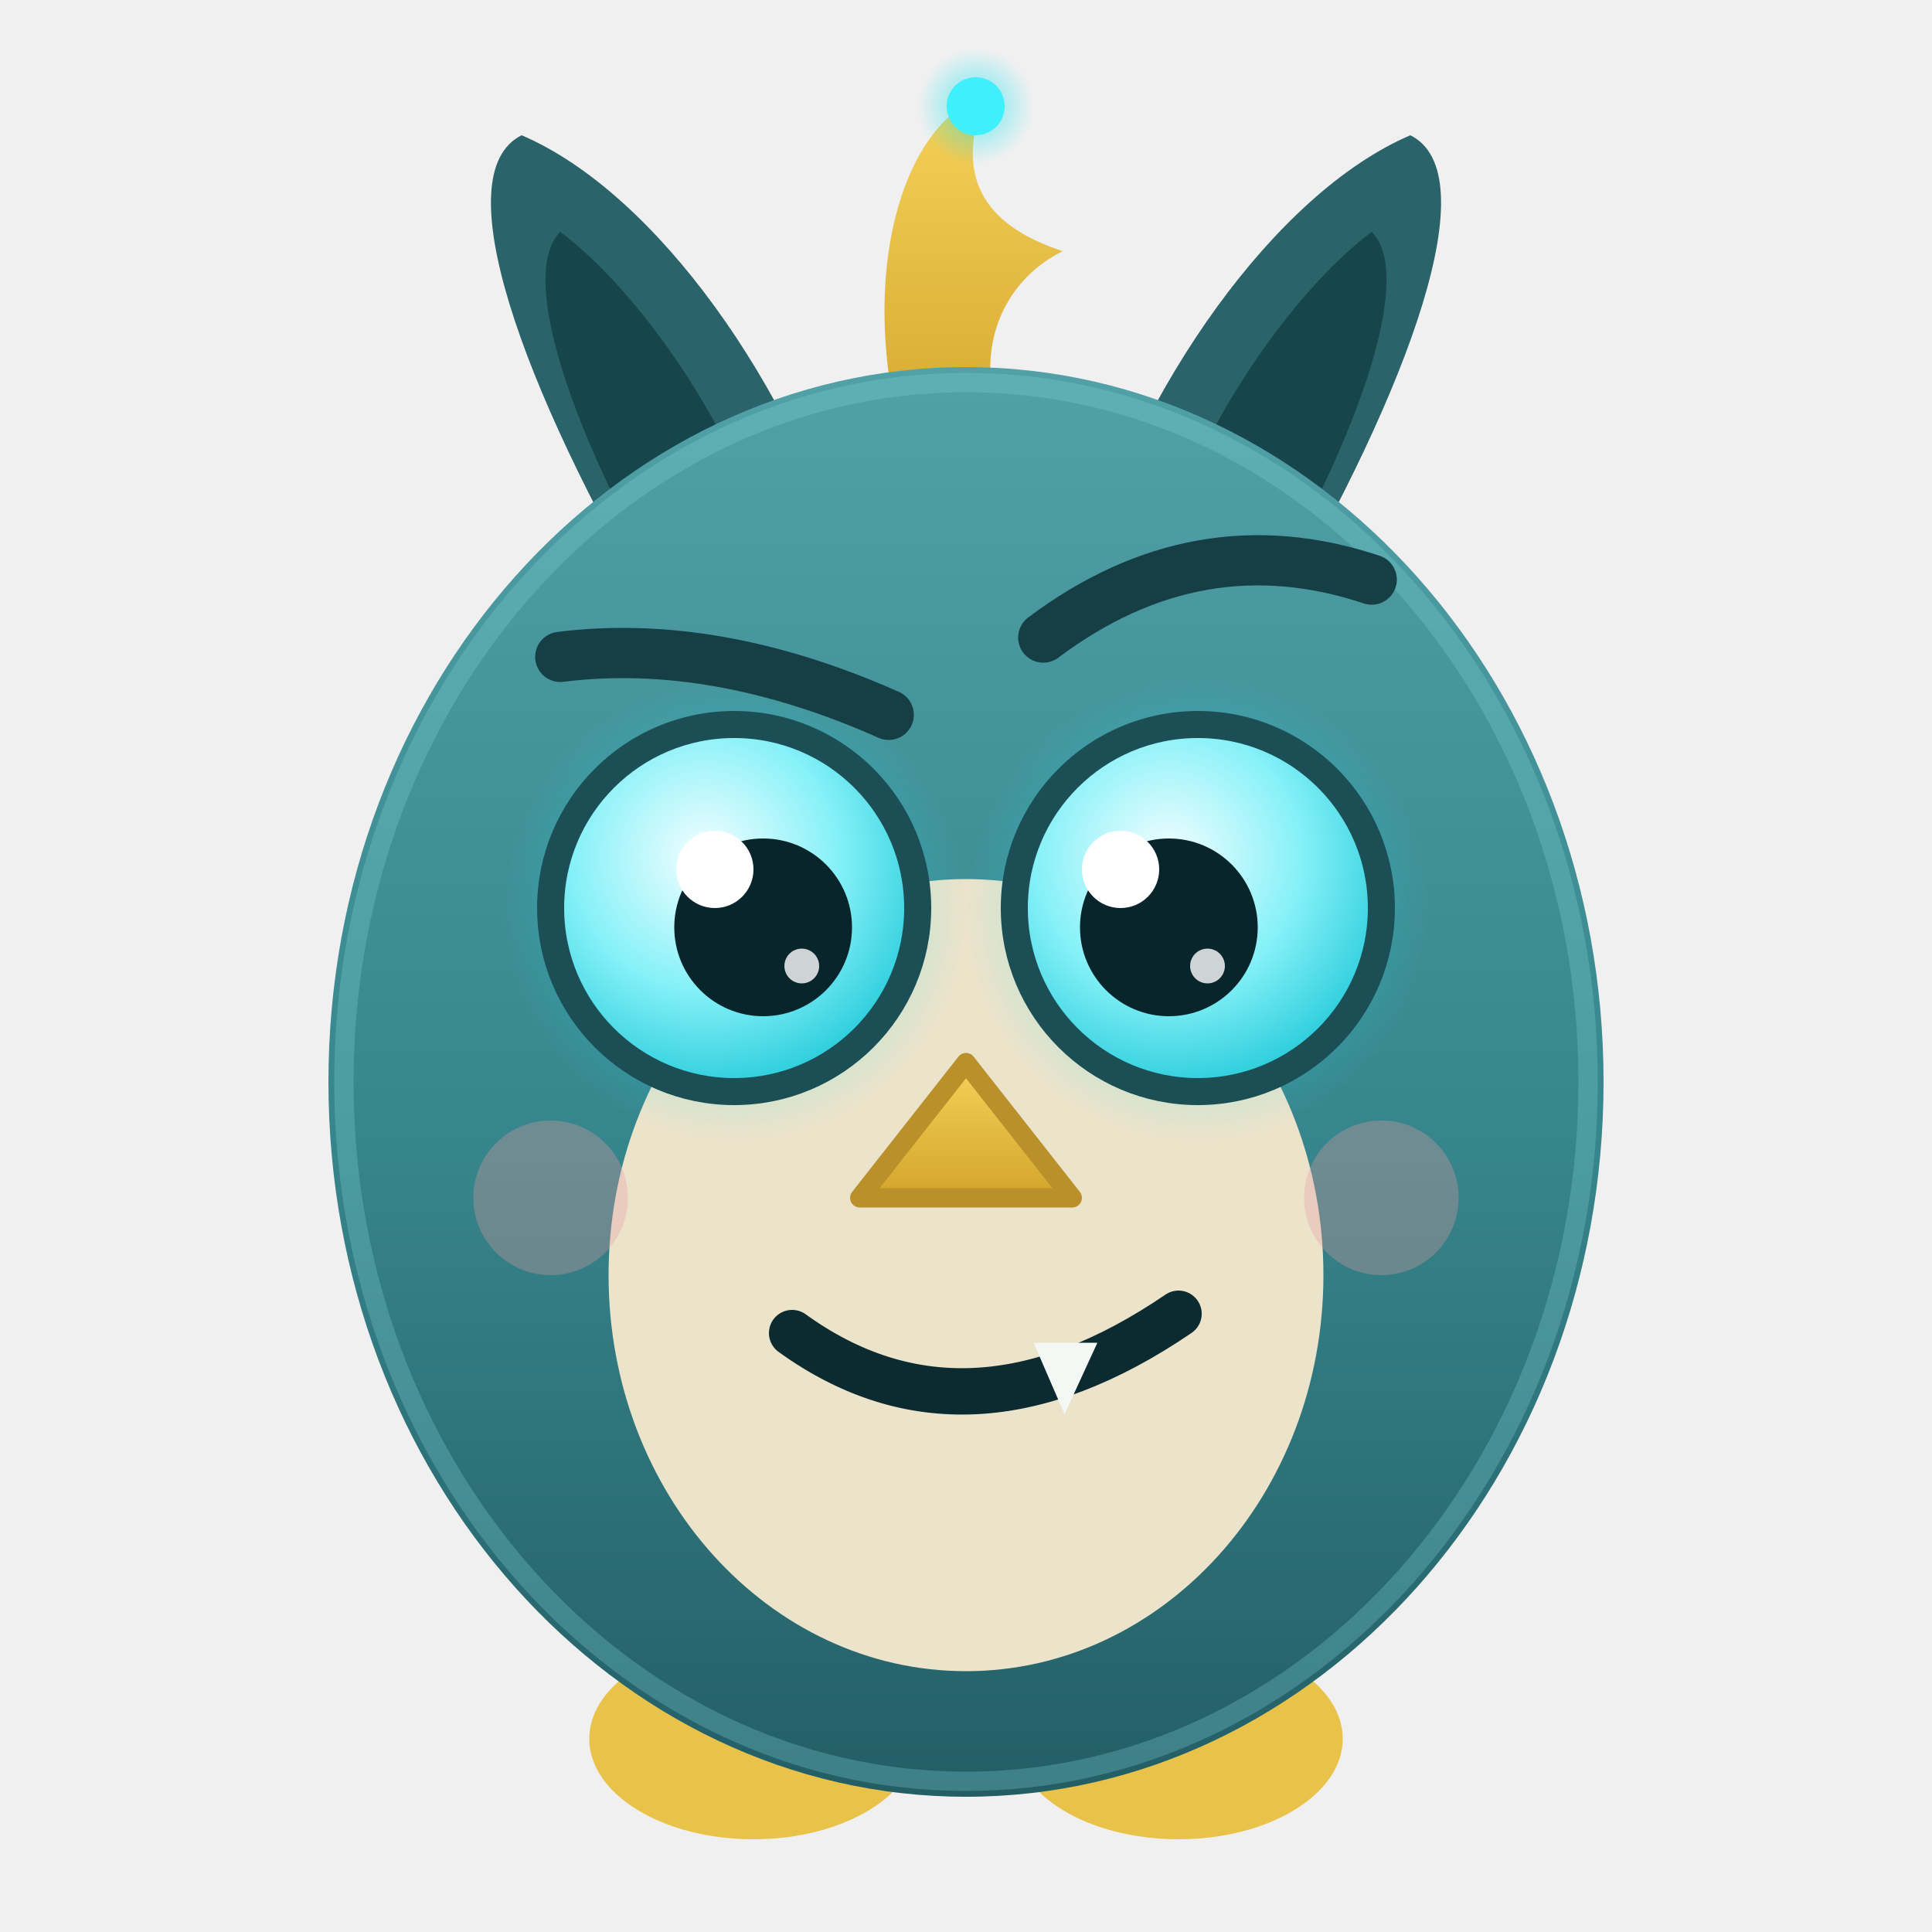
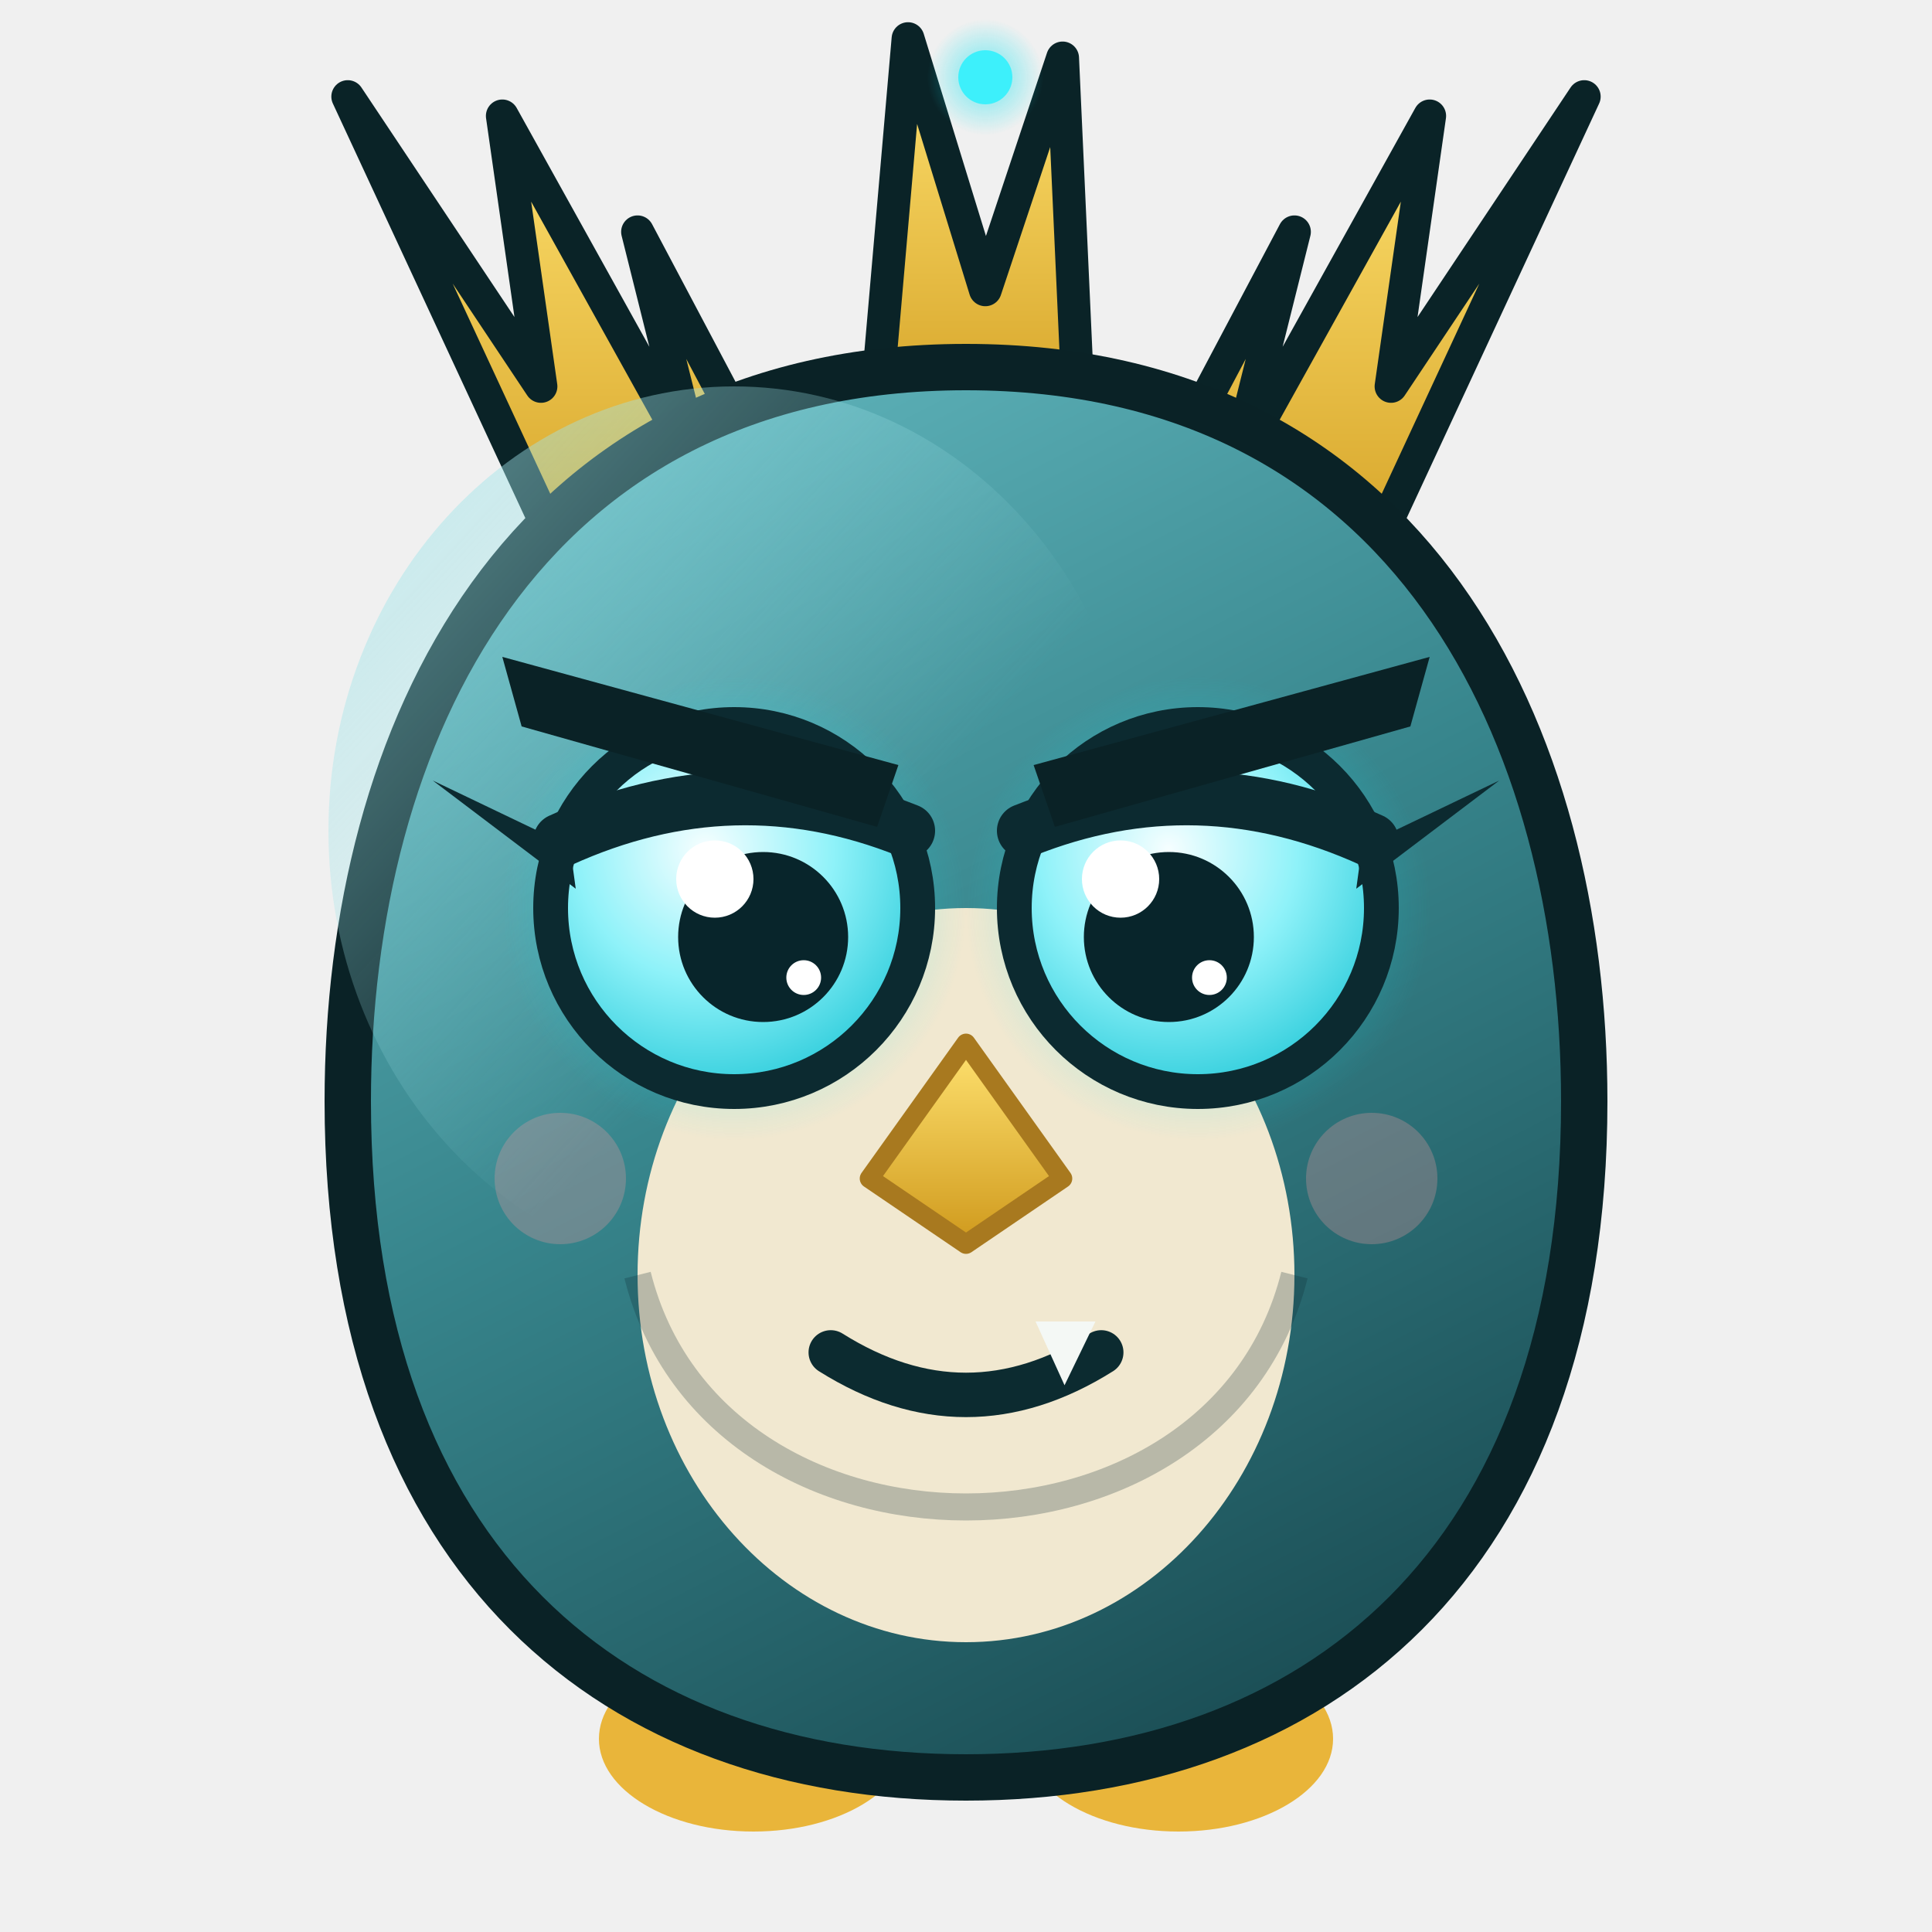
- <svg xmlns="http://www.w3.org/2000/svg" width="200" height="200" viewBox="0 0 100 100" role="img" aria-label="Nabu — the owl-furby mascot">
+ <svg xmlns="http://www.w3.org/2000/svg" width="200" height="200" viewBox="0 0 100 100" role="img" aria-label="Nabu — the owl mascot (shonen anime)">
  <defs>
-     <linearGradient id="nbBody" x1="0" y1="0" x2="0" y2="1">
-       <stop offset="0" stop-color="#52a1a8" />
-       <stop offset="0.55" stop-color="#37858c" />
-       <stop offset="1" stop-color="#235d64" />
+     <linearGradient id="nbBody" x1="0.15" y1="0" x2="0.6" y2="1">
+       <stop offset="0" stop-color="#63b8bf" />
+       <stop offset="0.5" stop-color="#37858c" />
+       <stop offset="1" stop-color="#1c5057" />
    </linearGradient>
-     <radialGradient id="nbSclera" cx="0.42" cy="0.36" r="0.72">
-       <stop offset="0" stop-color="#f4feff" />
-       <stop offset="0.5" stop-color="#86f1f8" />
-       <stop offset="1" stop-color="#12c3d4" />
+     <radialGradient id="nbSclera" cx="0.42" cy="0.34" r="0.78">
+       <stop offset="0" stop-color="#f6feff" />
+       <stop offset="0.45" stop-color="#8ff2f9" />
+       <stop offset="1" stop-color="#11c1d2" />
    </radialGradient>
    <radialGradient id="nbGlow" cx="0.5" cy="0.5" r="0.5">
      <stop offset="0" stop-color="#15e4f1" stop-opacity="0.6" />
      <stop offset="1" stop-color="#15e4f1" stop-opacity="0" />
    </radialGradient>
    <linearGradient id="nbTuft" x1="0" y1="0" x2="0" y2="1">
-       <stop offset="0" stop-color="#f5d15a" />
-       <stop offset="1" stop-color="#d3a52a" />
+       <stop offset="0" stop-color="#ffe270" />
+       <stop offset="1" stop-color="#cf991c" />
+     </linearGradient>
+     <linearGradient id="nbLit" x1="0" y1="0" x2="1" y2="1">
+       <stop offset="0" stop-color="#9fe4e9" stop-opacity="0.6" />
+       <stop offset="0.6" stop-color="#9fe4e9" stop-opacity="0" />
    </linearGradient>
  </defs>
-   <ellipse cx="39" cy="90" rx="8.5" ry="5.2" fill="#e9c24a" />
-   <ellipse cx="61" cy="90" rx="8.5" ry="5.2" fill="#e9c24a" />
-   <path d="M34 32 C 27 20 23 9 27 7 C 34 10 41 20 44 30 Z" fill="#2a636a" />
-   <path d="M34 30 C 29 21 27 14 29 12 C 33 15 38 22 40 29 Z" fill="#16454b" />
-   <path d="M66 32 C 73 20 77 9 73 7 C 66 10 59 20 56 30 Z" fill="#2a636a" />
-   <path d="M66 30 C 71 21 73 14 71 12 C 67 15 62 22 60 29 Z" fill="#16454b" />
-   <path d="M47 24 C 44 14 47 6 51 5 C 49 10 52 12 55 13 C 51 15 50 20 53 24 Z" fill="url(#nbTuft)" />
-   <circle cx="50.5" cy="5.5" r="3" fill="url(#nbGlow)" />
-   <circle cx="50.5" cy="5.5" r="1.5" fill="#3df0fb" />
-   <ellipse cx="50" cy="56" rx="33" ry="37" fill="url(#nbBody)" />
-   <ellipse cx="50" cy="56" rx="32.2" ry="36.2" fill="none" stroke="#7fd0d6" stroke-opacity="0.3" stroke-width="1" />
-   <ellipse cx="50" cy="66" rx="18.5" ry="20.5" fill="#ece3cb" />
-   <circle cx="28.5" cy="62" r="4" fill="#e79aa0" opacity="0.32" />
-   <circle cx="71.5" cy="62" r="4" fill="#e79aa0" opacity="0.32" />
+   <ellipse cx="39" cy="90" rx="8" ry="4.8" fill="#e9b53a" />
+   <ellipse cx="61" cy="90" rx="8" ry="4.8" fill="#e9b53a" />
+   <g stroke="#0a2327" stroke-width="1.7" stroke-linejoin="round">
+     <path d="M31 33 L18 5 L28 20 L26 6 L36 24 L33 12 L42 29 Z" fill="url(#nbTuft)" />
+     <path d="M69 33 L82 5 L72 20 L74 6 L64 24 L67 12 L58 29 Z" fill="url(#nbTuft)" />
+     <path d="M45 25 L47 2 L51 15 L55 3 L56 25 Z" fill="url(#nbTuft)" />
+   </g>
+   <circle cx="51" cy="4" r="3" fill="url(#nbGlow)" />
+   <circle cx="51" cy="4" r="1.4" fill="#3df0fb" />
+   <path d="M50 19 C 73 19 82 38 82 57 C 82 81 68 92 50 92 C 32 92 18 81 18 57 C 18 38 27 19 50 19 Z" fill="url(#nbBody)" stroke="#0a2226" stroke-width="2.4" />
+   <ellipse cx="38" cy="43" rx="21" ry="23" fill="url(#nbLit)" />
+   <ellipse cx="50" cy="66" rx="17" ry="19" fill="#f1e8d0" />
+   <path d="M33 66 C 37 82 63 82 67 66" fill="none" stroke="#0c2b30" stroke-opacity="0.25" stroke-width="1.4" />
+   <circle cx="29" cy="61" r="3.4" fill="#e79aa0" opacity="0.30" />
+   <circle cx="71" cy="61" r="3.4" fill="#e79aa0" opacity="0.30" />
  <circle cx="38" cy="47" r="12" fill="url(#nbGlow)" />
  <circle cx="62" cy="47" r="12" fill="url(#nbGlow)" />
-   <circle cx="38" cy="47" r="9.5" fill="url(#nbSclera)" stroke="#1c4f55" stroke-width="1.4" />
-   <circle cx="62" cy="47" r="9.5" fill="url(#nbSclera)" stroke="#1c4f55" stroke-width="1.4" />
-   <circle cx="39.5" cy="48" r="4.6" fill="#08252b" />
-   <circle cx="60.5" cy="48" r="4.6" fill="#08252b" />
-   <circle cx="37" cy="45" r="2" fill="#ffffff" />
-   <circle cx="58" cy="45" r="2" fill="#ffffff" />
-   <circle cx="41.5" cy="50" r="0.9" fill="#ffffff" opacity="0.8" />
-   <circle cx="62.5" cy="50" r="0.9" fill="#ffffff" opacity="0.8" />
-   <g fill="none" stroke-linecap="round" stroke="#153f45" stroke-width="2.6">
-     <path d="M29 34 Q37 33 46 37" />
-     <path d="M54 33 Q62 27 71 30" />
-     <path d="M41 69 Q50 75.5 61 68" stroke="#0c2b30" stroke-width="2.4" />
-   </g>
-   <path d="M50 55 L44.5 62 L55.5 62 Z" fill="url(#nbTuft)" stroke="#b9902a" stroke-width="1" stroke-linejoin="round" />
-   <path d="M53.5 69.5 L56.8 69.5 L55.1 73.2 Z" fill="#f4f8f5" />
+   <circle cx="38" cy="47" r="9.5" fill="url(#nbSclera)" stroke="#0c2a30" stroke-width="1.8" />
+   <circle cx="62" cy="47" r="9.5" fill="url(#nbSclera)" stroke="#0c2a30" stroke-width="1.8" />
+   <path d="M29 43.5 Q38 39.4 47 43" fill="none" stroke="#0c2a30" stroke-width="2.8" stroke-linecap="round" />
+   <path d="M71 43.5 Q62 39.4 53 43" fill="none" stroke="#0c2a30" stroke-width="2.8" stroke-linecap="round" />
+   <path d="M29.5 43.8 L22.4 40.4 L29.8 46 Z" fill="#0c2a30" />
+   <path d="M70.5 43.8 L77.6 40.4 L70.2 46 Z" fill="#0c2a30" />
+   <circle cx="39.5" cy="48.5" r="4.4" fill="#08252b" />
+   <circle cx="60.5" cy="48.5" r="4.4" fill="#08252b" />
+   <circle cx="37" cy="45.5" r="2" fill="#ffffff" />
+   <circle cx="58" cy="45.5" r="2" fill="#ffffff" />
+   <circle cx="41.6" cy="50.6" r="0.9" fill="#ffffff" />
+   <circle cx="62.6" cy="50.6" r="0.9" fill="#ffffff" />
+   <path d="M26 34 L46.5 39.6 L45.4 42.8 L27 37.6 Z" fill="#0a2226" />
+   <path d="M74 34 L53.5 39.6 L54.6 42.8 L73 37.6 Z" fill="#0a2226" />
+   <path d="M50 54 L45 61 L50 64.4 L55 61 Z" fill="url(#nbTuft)" stroke="#a8791f" stroke-width="1" stroke-linejoin="round" />
+   <path d="M43 70 Q50 74.4 57 70" fill="none" stroke="#0c2b30" stroke-width="2.3" stroke-linecap="round" />
+   <path d="M53.6 68.4 L56.7 68.4 L55.1 71.7 Z" fill="#f4f8f5" />
</svg>
